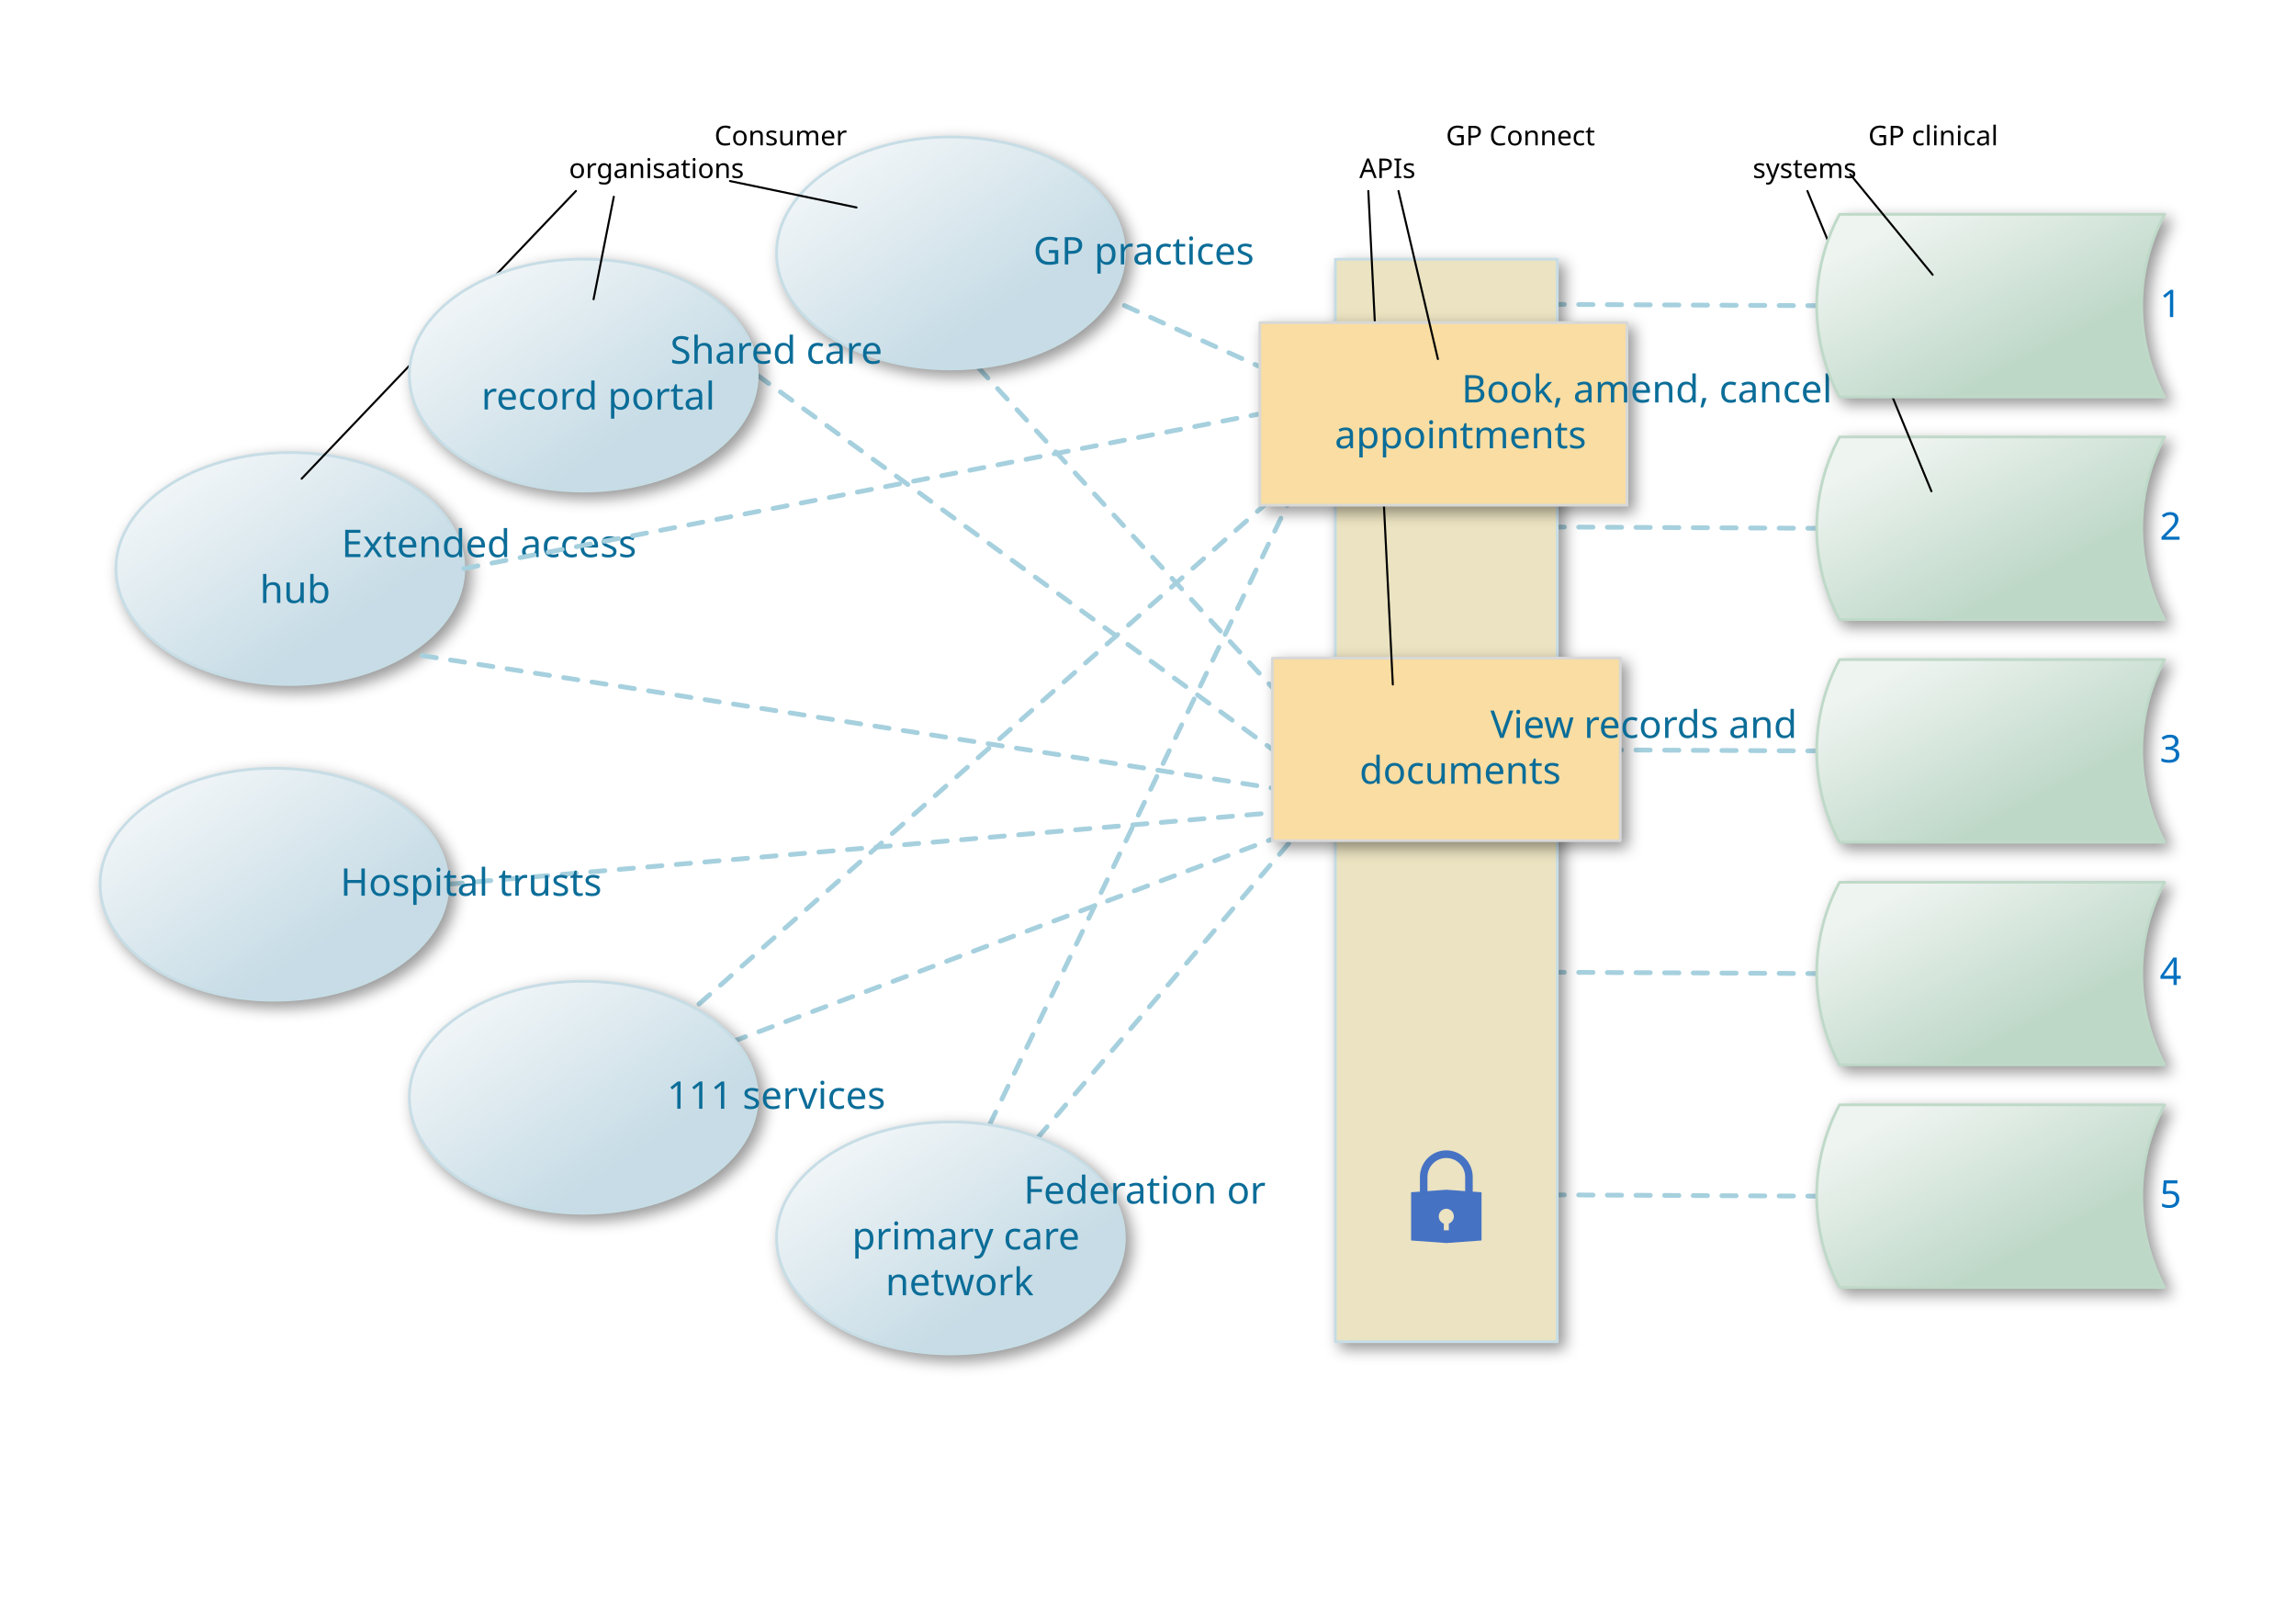
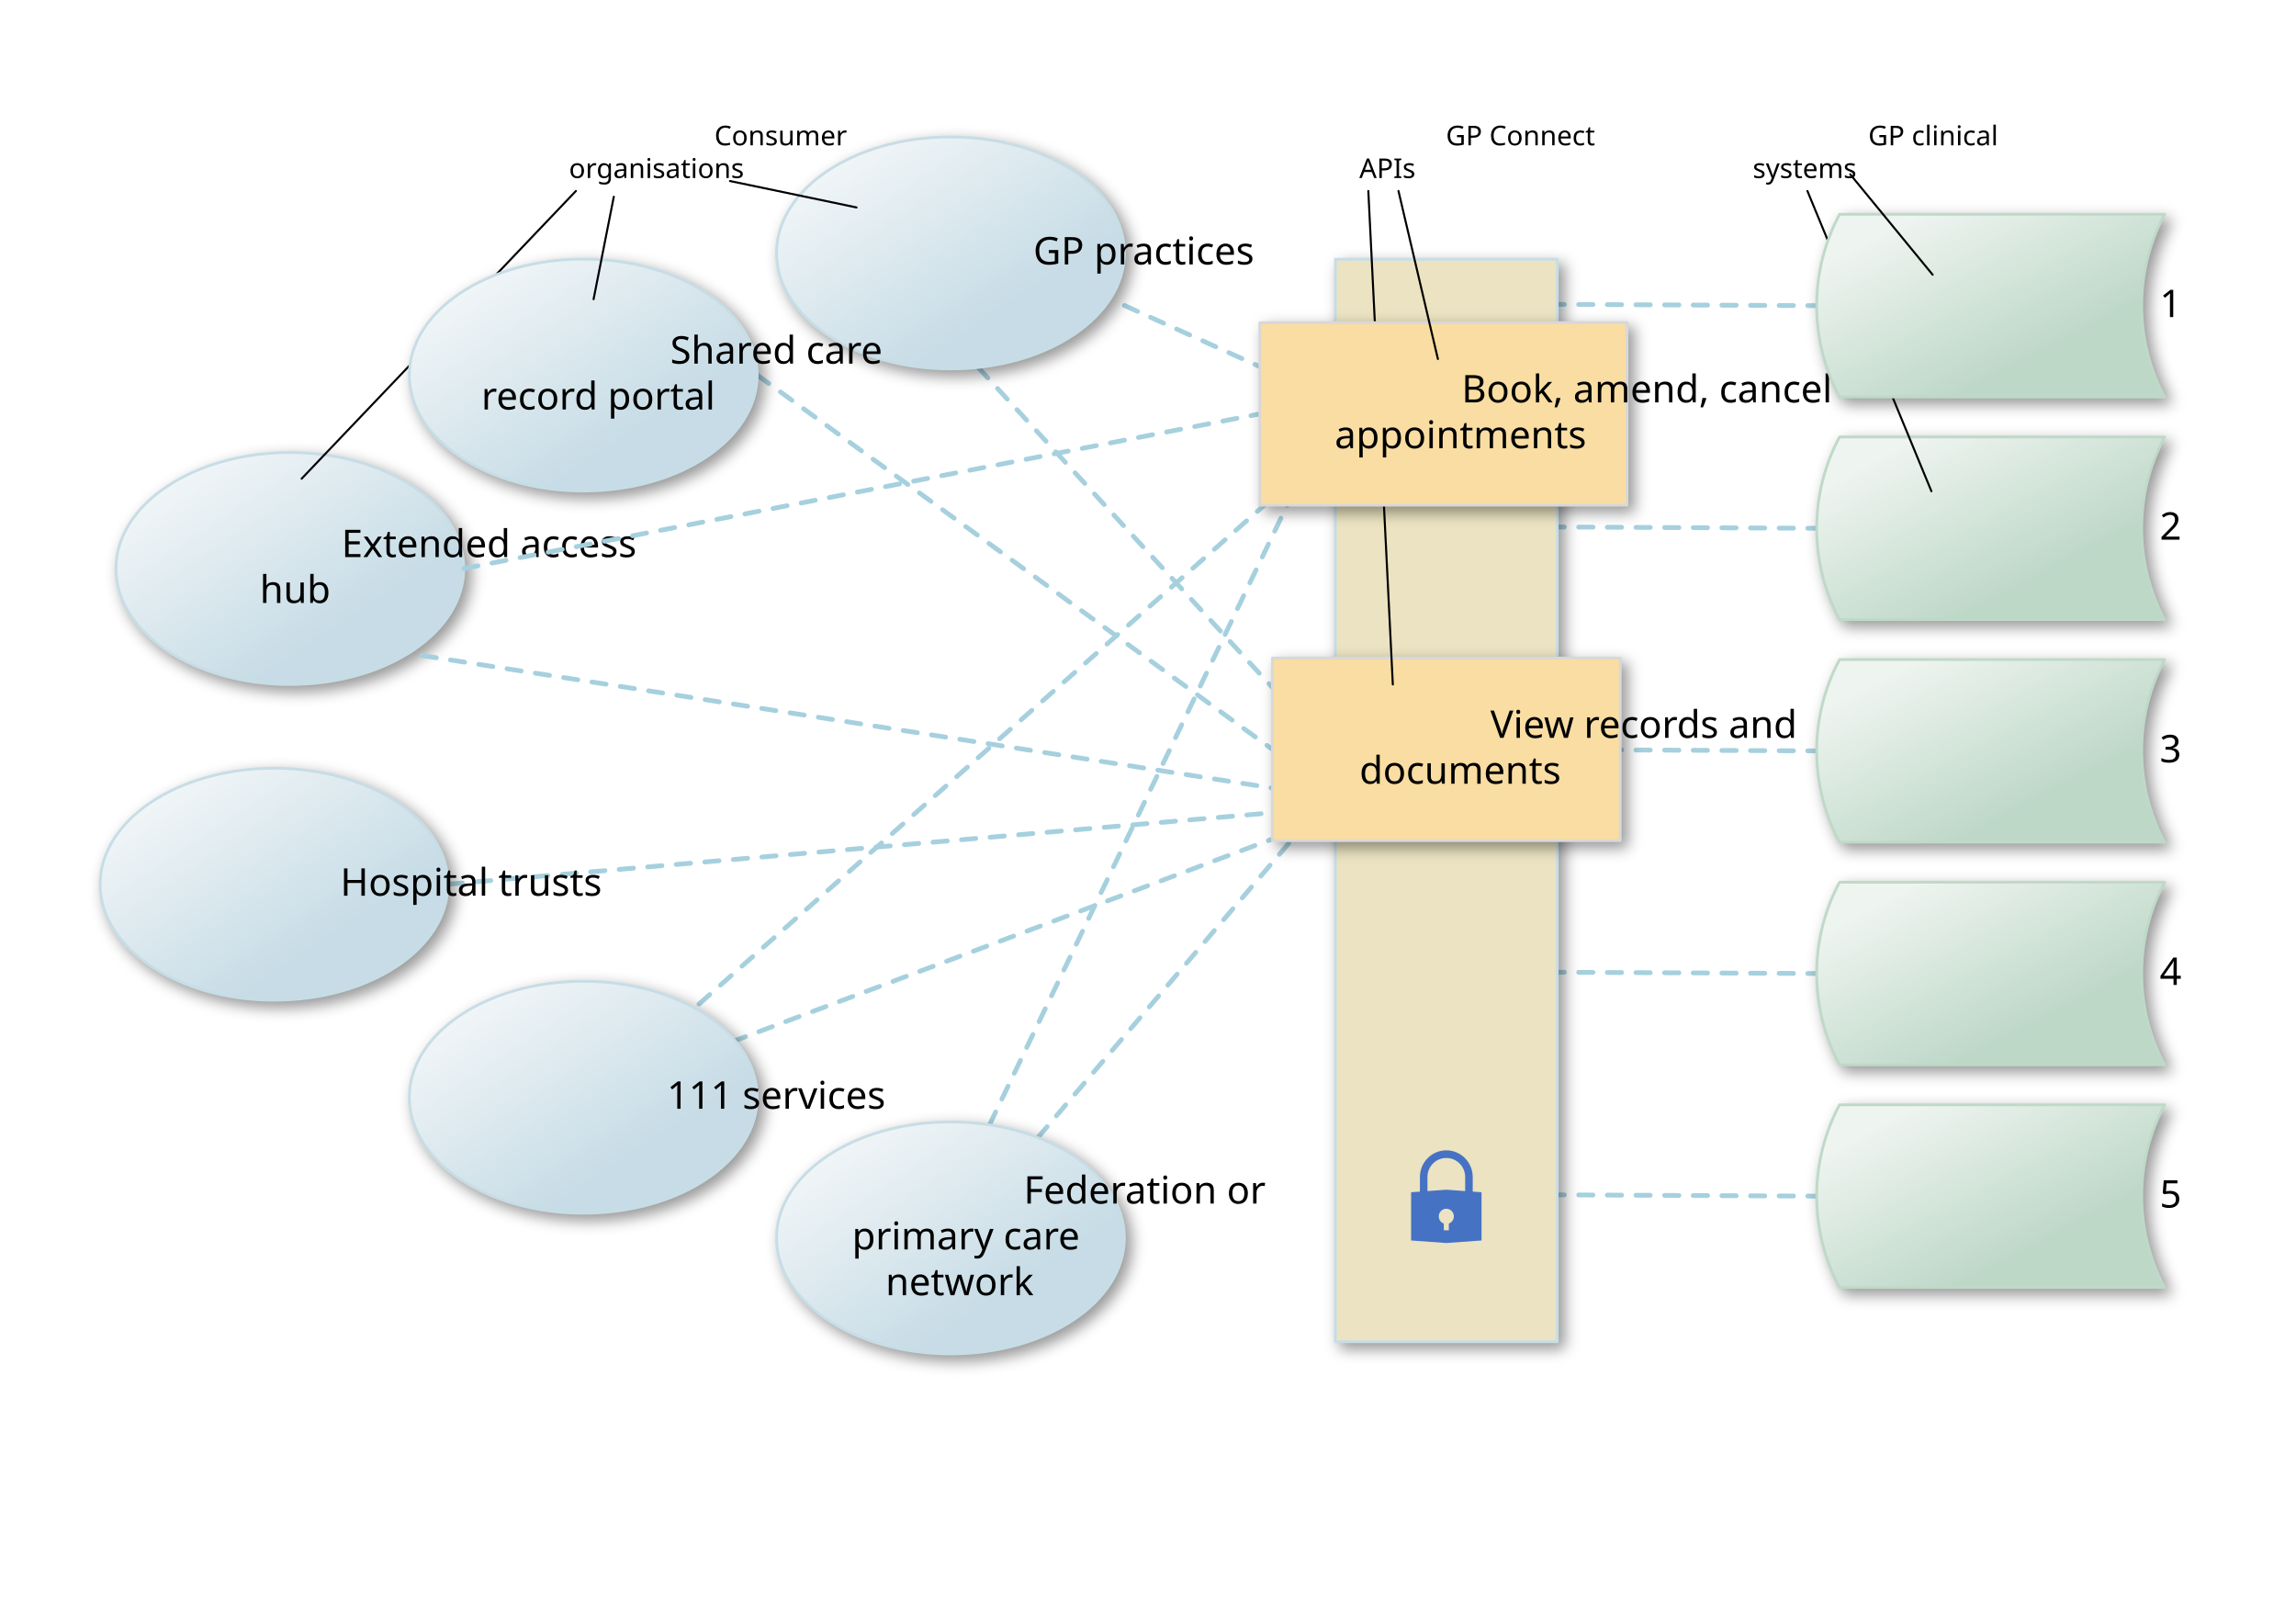
- <svg xmlns="http://www.w3.org/2000/svg" xmlns:ns1="http://schemas.microsoft.com/visio/2003/SVGExtensions/" width="11.693in" height="8.268in" viewBox="0 0 841.89 595.276" xml:space="preserve" color-interpolation-filters="sRGB" class="st17">
+ <svg xmlns="http://www.w3.org/2000/svg" xmlns:ns1="http://schemas.microsoft.com/visio/2003/SVGExtensions/" viewBox="0 0 841.89 595.276" xml:space="preserve" color-interpolation-filters="sRGB" class="st16">
  <ns1:documentProperties ns1:langID="1033" ns1:metric="true" ns1:viewMarkup="false">
    <ns1:userDefs>
      <ns1:ud ns1:nameU="msvNoAutoConnect" ns1:val="VT0(0):26" />
    </ns1:userDefs>
  </ns1:documentProperties>
  <style type="text/css">
	
		.st1 {visibility:visible}
		.st2 {fill:#000000;fill-opacity:0.4;filter:url(#filter_2.6666667461395);stroke:#000000;stroke-linecap:round;stroke-linejoin:round;stroke-opacity:0.4}
		.st3 {fill:url(#grad0-7);stroke:#c7dde6;stroke-linecap:round;stroke-linejoin:round;stroke-width:1}
- 		.st4 {fill:#0b6d98;font-family:Calibri;font-size:1.167em}
+ 		.st4 {fill:#000000;font-family:Calibri;font-size:1.167em}
		.st5 {font-size:1em}
		.st6 {stroke:#a6d0de;stroke-dasharray:5.25,5.25;stroke-linecap:round;stroke-linejoin:round;stroke-width:1.75}
		.st7 {fill:url(#grad0-19);stroke:#bfd9c8;stroke-linecap:round;stroke-linejoin:round;stroke-width:1}
- 		.st8 {fill:#0070c0;font-family:Calibri;font-size:1.167em}
- 		.st9 {fill:#ebe3c1;stroke:#c7dde6;stroke-linecap:round;stroke-linejoin:round;stroke-width:1}
- 		.st10 {fill:#0b6d98;font-family:Calibri;font-size:2em}
- 		.st11 {stroke:none;stroke-linecap:round;stroke-linejoin:round;stroke-width:0.807}
- 		.st12 {stroke:#000000;stroke-linecap:round;stroke-linejoin:round;stroke-width:0.75}
- 		.st13 {fill:#f9dda2;stroke:#d8d8d8;stroke-linecap:round;stroke-linejoin:round;stroke-width:1}
- 		.st14 {fill:#4672c4;stroke:none;stroke-linecap:butt;stroke-width:6.375}
- 		.st15 {fill:none;stroke:none;stroke-linecap:round;stroke-linejoin:round;stroke-width:0.75}
- 		.st16 {fill:#000000;font-family:Calibri;font-size:0.833em}
- 		.st17 {fill:none;fill-rule:evenodd;font-size:12px;overflow:visible;stroke-linecap:square;stroke-miterlimit:3}
+ 		.st8 {fill:#ebe3c1;stroke:#c7dde6;stroke-linecap:round;stroke-linejoin:round;stroke-width:1}
+ 		.st9 {fill:#000000;font-family:Calibri;font-size:2em}
+ 		.st10 {stroke:none;stroke-linecap:round;stroke-linejoin:round;stroke-width:0.807}
+ 		.st11 {stroke:#000000;stroke-linecap:round;stroke-linejoin:round;stroke-width:0.75}
+ 		.st12 {fill:#f9dda2;stroke:#d8d8d8;stroke-linecap:round;stroke-linejoin:round;stroke-width:1}
+ 		.st13 {fill:#4672c4;stroke:none;stroke-linecap:butt;stroke-width:6.375}
+ 		.st14 {fill:none;stroke:none;stroke-linecap:round;stroke-linejoin:round;stroke-width:0.75}
+ 		.st15 {fill:#000000;font-family:Calibri;font-size:0.833em}
+ 		.st16 {fill:none;fill-rule:evenodd;font-size:12px;overflow:visible;stroke-linecap:square;stroke-miterlimit:3}
	
	</style>
  <defs id="Patterns_And_Gradients">
    <linearGradient id="grad0-7" x1="0" y1="0" x2="1" y2="0" gradientTransform="rotate(45 0.5 0.5)">
      <stop offset="0" stop-color="#f0f5f7" stop-opacity="1" />
      <stop offset="0.78" stop-color="#c7dce6" stop-opacity="1" />
      <stop offset="0.86" stop-color="#c7dce6" stop-opacity="1" />
    </linearGradient>
    <linearGradient id="grad0-19" x1="0" y1="0" x2="1" y2="0" gradientTransform="rotate(45 0.5 0.5)">
      <stop offset="0" stop-color="#eef4f0" stop-opacity="1" />
      <stop offset="0.78" stop-color="#bed8c8" stop-opacity="1" />
      <stop offset="0.86" stop-color="#bed8c8" stop-opacity="1" />
    </linearGradient>
  </defs>
  <defs id="Filters">
    <filter id="filter_2.6666667461395">
      <feGaussianBlur stdDeviation="2.667" />
    </filter>
  </defs>
  <g ns1:mID="0" ns1:index="1" ns1:groupContext="foregroundPage">
    <ns1:userDefs>
      <ns1:ud ns1:nameU="msvThemeOrder" ns1:val="VT0(0):26" />
    </ns1:userDefs>
    <ns1:pageProperties ns1:drawingScale="0.0393701" ns1:pageScale="0.0393701" ns1:drawingUnits="24" ns1:shadowOffsetX="8.50394" ns1:shadowOffsetY="-8.50394" />
    <ns1:layer ns1:name="Flowchart" ns1:index="0" />
    <ns1:layer ns1:name="Azure" ns1:index="1" />
    <ns1:layer ns1:name="Future" ns1:index="2" ns1:visibility="hidden" ns1:print="false" />
    <ns1:layer ns1:name="symbols" ns1:index="3" />
    <ns1:layer ns1:name="Connector" ns1:index="4" />
    <ns1:layer ns1:name="Callout" ns1:index="5" />
    <ns1:layer ns1:name="Container" ns1:index="6" />
    <g id="shape1055-1" ns1:mID="1055" ns1:groupContext="shape" transform="translate(42.5197,-344.325)">
      <ns1:userDefs>
        <ns1:ud ns1:nameU="visVersion" ns1:val="VT0(15):26" />
      </ns1:userDefs>
      <ns1:textBlock ns1:margins="rect(2,2,2,2)" ns1:tabSpace="42.5197" />
      <ns1:textRect cx="63.779" cy="552.756" width="111.62" height="74.409" />
      <g id="shadow1055-2" ns1:groupContext="shadow" ns1:shadowOffsetX="2.12132" ns1:shadowOffsetY="-2.12132" ns1:shadowType="1" transform="matrix(1,0,0,1,2.12132,2.12132)" class="st1">
        <path d="M0 552.76 A63.779 42.52 0 0 1 127.56 552.76 A63.779 42.52 0 1 1 0 552.76 Z" class="st2" />
      </g>
      <path d="M0 552.76 A63.779 42.52 0 0 1 127.56 552.76 A63.779 42.52 0 1 1 0 552.76 Z" class="st3" />
      <text x="17.17" y="548.56" class="st4" ns1:langID="1033">
        <ns1:paragraph ns1:horizAlign="1" />
        <ns1:tabList />Extended access <tspan x="52.75" dy="1.2em" class="st5">hub</tspan>
      </text>
    </g>
    <g id="shape1252-10" ns1:mID="1252" ns1:groupContext="shape" transform="translate(571.314,-157.233) rotate(0.283756)">
      <path d="M0 595.28 L97.78 595.28" class="st6" />
    </g>
    <g id="shape1253-13" ns1:mID="1253" ns1:groupContext="shape" ns1:layerMember="0" transform="translate(666.142,-123.283)">
      <ns1:custProps>
        <ns1:cp ns1:nameU="Cost" ns1:lbl="Cost" ns1:prompt="" ns1:type="7" ns1:format="@" ns1:sortKey="" ns1:invis="false" ns1:ask="false" ns1:langID="1033" ns1:cal="0" />
        <ns1:cp ns1:nameU="ProcessNumber" ns1:lbl="Process Number" ns1:prompt="" ns1:type="2" ns1:format="" ns1:sortKey="" ns1:invis="false" ns1:ask="false" ns1:langID="1033" ns1:cal="0" />
        <ns1:cp ns1:nameU="Owner" ns1:lbl="Owner" ns1:prompt="" ns1:type="0" ns1:format="" ns1:sortKey="" ns1:invis="false" ns1:ask="false" ns1:langID="1033" ns1:cal="0" />
        <ns1:cp ns1:nameU="Function" ns1:lbl="Function" ns1:prompt="" ns1:type="0" ns1:format="" ns1:sortKey="" ns1:invis="false" ns1:ask="false" ns1:langID="1033" ns1:cal="0" ns1:val="VT4()" />
        <ns1:cp ns1:nameU="StartDate" ns1:lbl="Start Date" ns1:prompt="" ns1:type="5" ns1:format="" ns1:sortKey="" ns1:invis="false" ns1:ask="false" ns1:langID="1033" ns1:cal="0" />
        <ns1:cp ns1:nameU="EndDate" ns1:lbl="End Date" ns1:prompt="" ns1:type="5" ns1:format="" ns1:sortKey="" ns1:invis="false" ns1:ask="false" ns1:langID="1033" ns1:cal="0" />
        <ns1:cp ns1:nameU="Status" ns1:lbl="Status" ns1:prompt="" ns1:type="4" ns1:format=";Not Started;In Progress;Completed;Deferred;Waiting on Input" ns1:sortKey="" ns1:invis="false" ns1:ask="false" ns1:langID="1033" ns1:cal="0" ns1:val="VT4()" />
      </ns1:custProps>
      <ns1:userDefs>
        <ns1:ud ns1:nameU="visVersion" ns1:prompt="" ns1:val="VT0(15):26" />
        <ns1:ud ns1:nameU="DefaultWidth" ns1:prompt="" ns1:val="VT0(0.98425196850394):24" />
        <ns1:ud ns1:nameU="DefaultHeight" ns1:prompt="" ns1:val="VT0(0.59055118110236):24" />
        <ns1:ud ns1:nameU="ResizeTxtHeight" ns1:prompt="" ns1:val="VT0(0.59055118110236):24" />
      </ns1:userDefs>
      <ns1:textBlock ns1:margins="rect(2,2,2,2)" ns1:tabSpace="42.5197" />
      <ns1:textRect cx="63.779" cy="561.803" width="110.83" height="66.945" />
      <g id="shadow1253-14" ns1:groupContext="shadow" ns1:shadowOffsetX="2.12132" ns1:shadowOffsetY="-2.12132" ns1:shadowType="1" transform="matrix(1,0,0,1,2.12132,2.12132)" class="st1">
        <path d="M8.37 528.33 L127.56 528.33 A71.129 71.129 -180 0 0 127.56 595.28 L8.37 595.28 A71.129 71.129 0 0 1         8.37 528.33 Z" class="st2" />
      </g>
      <path d="M8.37 528.33 L127.56 528.33 A71.129 71.129 -180 0 0 127.56 595.28 L8.37 595.28 A71.129 71.129 0 0 1 8.37        528.33 Z" class="st7" />
-       <text x="60.23" y="566" class="st8" ns1:langID="2057">
+       <text x="60.23" y="566" class="st4" ns1:langID="2057">
        <ns1:paragraph ns1:horizAlign="1" />
        <ns1:tabList />5</text>
    </g>
    <g id="shape1249-21" ns1:mID="1249" ns1:groupContext="shape" transform="translate(571.314,-238.849) rotate(0.283756)">
      <path d="M0 595.28 L97.78 595.28" class="st6" />
    </g>
    <g id="shape1250-24" ns1:mID="1250" ns1:groupContext="shape" ns1:layerMember="0" transform="translate(666.142,-204.9)">
      <ns1:custProps>
        <ns1:cp ns1:nameU="Cost" ns1:lbl="Cost" ns1:prompt="" ns1:type="7" ns1:format="@" ns1:sortKey="" ns1:invis="false" ns1:ask="false" ns1:langID="1033" ns1:cal="0" />
        <ns1:cp ns1:nameU="ProcessNumber" ns1:lbl="Process Number" ns1:prompt="" ns1:type="2" ns1:format="" ns1:sortKey="" ns1:invis="false" ns1:ask="false" ns1:langID="1033" ns1:cal="0" />
        <ns1:cp ns1:nameU="Owner" ns1:lbl="Owner" ns1:prompt="" ns1:type="0" ns1:format="" ns1:sortKey="" ns1:invis="false" ns1:ask="false" ns1:langID="1033" ns1:cal="0" />
        <ns1:cp ns1:nameU="Function" ns1:lbl="Function" ns1:prompt="" ns1:type="0" ns1:format="" ns1:sortKey="" ns1:invis="false" ns1:ask="false" ns1:langID="1033" ns1:cal="0" ns1:val="VT4()" />
        <ns1:cp ns1:nameU="StartDate" ns1:lbl="Start Date" ns1:prompt="" ns1:type="5" ns1:format="" ns1:sortKey="" ns1:invis="false" ns1:ask="false" ns1:langID="1033" ns1:cal="0" />
        <ns1:cp ns1:nameU="EndDate" ns1:lbl="End Date" ns1:prompt="" ns1:type="5" ns1:format="" ns1:sortKey="" ns1:invis="false" ns1:ask="false" ns1:langID="1033" ns1:cal="0" />
        <ns1:cp ns1:nameU="Status" ns1:lbl="Status" ns1:prompt="" ns1:type="4" ns1:format=";Not Started;In Progress;Completed;Deferred;Waiting on Input" ns1:sortKey="" ns1:invis="false" ns1:ask="false" ns1:langID="1033" ns1:cal="0" ns1:val="VT4()" />
      </ns1:custProps>
      <ns1:userDefs>
        <ns1:ud ns1:nameU="visVersion" ns1:prompt="" ns1:val="VT0(15):26" />
        <ns1:ud ns1:nameU="DefaultWidth" ns1:prompt="" ns1:val="VT0(0.98425196850394):24" />
        <ns1:ud ns1:nameU="DefaultHeight" ns1:prompt="" ns1:val="VT0(0.59055118110236):24" />
        <ns1:ud ns1:nameU="ResizeTxtHeight" ns1:prompt="" ns1:val="VT0(0.59055118110236):24" />
      </ns1:userDefs>
      <ns1:textBlock ns1:margins="rect(2,2,2,2)" ns1:tabSpace="42.5197" />
      <ns1:textRect cx="63.779" cy="561.803" width="110.83" height="66.945" />
      <g id="shadow1250-25" ns1:groupContext="shadow" ns1:shadowOffsetX="2.12132" ns1:shadowOffsetY="-2.12132" ns1:shadowType="1" transform="matrix(1,0,0,1,2.12132,2.12132)" class="st1">
        <path d="M8.37 528.33 L127.56 528.33 A71.129 71.129 -180 0 0 127.56 595.28 L8.37 595.28 A71.129 71.129 0 0 1         8.37 528.33 Z" class="st2" />
      </g>
      <path d="M8.37 528.33 L127.56 528.33 A71.129 71.129 -180 0 0 127.56 595.28 L8.37 595.28 A71.129 71.129 0 0 1 8.37        528.33 Z" class="st7" />
-       <text x="60.23" y="566" class="st8" ns1:langID="2057">
+       <text x="60.23" y="566" class="st4" ns1:langID="2057">
        <ns1:paragraph ns1:horizAlign="1" />
        <ns1:tabList />4</text>
    </g>
    <g id="shape1246-31" ns1:mID="1246" ns1:groupContext="shape" transform="translate(571.314,-320.466) rotate(0.283756)">
      <path d="M0 595.28 L97.78 595.28" class="st6" />
    </g>
    <g id="shape1247-34" ns1:mID="1247" ns1:groupContext="shape" ns1:layerMember="0" transform="translate(666.142,-286.516)">
      <ns1:custProps>
        <ns1:cp ns1:nameU="Cost" ns1:lbl="Cost" ns1:prompt="" ns1:type="7" ns1:format="@" ns1:sortKey="" ns1:invis="false" ns1:ask="false" ns1:langID="1033" ns1:cal="0" />
        <ns1:cp ns1:nameU="ProcessNumber" ns1:lbl="Process Number" ns1:prompt="" ns1:type="2" ns1:format="" ns1:sortKey="" ns1:invis="false" ns1:ask="false" ns1:langID="1033" ns1:cal="0" />
        <ns1:cp ns1:nameU="Owner" ns1:lbl="Owner" ns1:prompt="" ns1:type="0" ns1:format="" ns1:sortKey="" ns1:invis="false" ns1:ask="false" ns1:langID="1033" ns1:cal="0" />
        <ns1:cp ns1:nameU="Function" ns1:lbl="Function" ns1:prompt="" ns1:type="0" ns1:format="" ns1:sortKey="" ns1:invis="false" ns1:ask="false" ns1:langID="1033" ns1:cal="0" ns1:val="VT4()" />
        <ns1:cp ns1:nameU="StartDate" ns1:lbl="Start Date" ns1:prompt="" ns1:type="5" ns1:format="" ns1:sortKey="" ns1:invis="false" ns1:ask="false" ns1:langID="1033" ns1:cal="0" />
        <ns1:cp ns1:nameU="EndDate" ns1:lbl="End Date" ns1:prompt="" ns1:type="5" ns1:format="" ns1:sortKey="" ns1:invis="false" ns1:ask="false" ns1:langID="1033" ns1:cal="0" />
        <ns1:cp ns1:nameU="Status" ns1:lbl="Status" ns1:prompt="" ns1:type="4" ns1:format=";Not Started;In Progress;Completed;Deferred;Waiting on Input" ns1:sortKey="" ns1:invis="false" ns1:ask="false" ns1:langID="1033" ns1:cal="0" ns1:val="VT4()" />
      </ns1:custProps>
      <ns1:userDefs>
        <ns1:ud ns1:nameU="visVersion" ns1:prompt="" ns1:val="VT0(15):26" />
        <ns1:ud ns1:nameU="DefaultWidth" ns1:prompt="" ns1:val="VT0(0.98425196850394):24" />
        <ns1:ud ns1:nameU="DefaultHeight" ns1:prompt="" ns1:val="VT0(0.59055118110236):24" />
        <ns1:ud ns1:nameU="ResizeTxtHeight" ns1:prompt="" ns1:val="VT0(0.59055118110236):24" />
      </ns1:userDefs>
      <ns1:textBlock ns1:margins="rect(2,2,2,2)" ns1:tabSpace="42.5197" />
      <ns1:textRect cx="63.779" cy="561.803" width="110.83" height="66.945" />
      <g id="shadow1247-35" ns1:groupContext="shadow" ns1:shadowOffsetX="2.12132" ns1:shadowOffsetY="-2.12132" ns1:shadowType="1" transform="matrix(1,0,0,1,2.12132,2.12132)" class="st1">
        <path d="M8.37 528.33 L127.56 528.33 A71.129 71.129 -180 0 0 127.56 595.28 L8.37 595.28 A71.129 71.129 0 0 1         8.37 528.33 Z" class="st2" />
      </g>
      <path d="M8.37 528.33 L127.56 528.33 A71.129 71.129 -180 0 0 127.56 595.28 L8.37 595.28 A71.129 71.129 0 0 1 8.37        528.33 Z" class="st7" />
-       <text x="60.23" y="566" class="st8" ns1:langID="2057">
+       <text x="60.23" y="566" class="st4" ns1:langID="2057">
        <ns1:paragraph ns1:horizAlign="1" />
        <ns1:tabList />3</text>
    </g>
    <g id="shape1243-41" ns1:mID="1243" ns1:groupContext="shape" transform="translate(571.314,-402.083) rotate(0.283756)">
      <path d="M0 595.28 L97.78 595.28" class="st6" />
    </g>
    <g id="shape1244-44" ns1:mID="1244" ns1:groupContext="shape" ns1:layerMember="0" transform="translate(666.142,-368.133)">
      <ns1:custProps>
        <ns1:cp ns1:nameU="Cost" ns1:lbl="Cost" ns1:prompt="" ns1:type="7" ns1:format="@" ns1:sortKey="" ns1:invis="false" ns1:ask="false" ns1:langID="1033" ns1:cal="0" />
        <ns1:cp ns1:nameU="ProcessNumber" ns1:lbl="Process Number" ns1:prompt="" ns1:type="2" ns1:format="" ns1:sortKey="" ns1:invis="false" ns1:ask="false" ns1:langID="1033" ns1:cal="0" />
        <ns1:cp ns1:nameU="Owner" ns1:lbl="Owner" ns1:prompt="" ns1:type="0" ns1:format="" ns1:sortKey="" ns1:invis="false" ns1:ask="false" ns1:langID="1033" ns1:cal="0" />
        <ns1:cp ns1:nameU="Function" ns1:lbl="Function" ns1:prompt="" ns1:type="0" ns1:format="" ns1:sortKey="" ns1:invis="false" ns1:ask="false" ns1:langID="1033" ns1:cal="0" ns1:val="VT4()" />
        <ns1:cp ns1:nameU="StartDate" ns1:lbl="Start Date" ns1:prompt="" ns1:type="5" ns1:format="" ns1:sortKey="" ns1:invis="false" ns1:ask="false" ns1:langID="1033" ns1:cal="0" />
        <ns1:cp ns1:nameU="EndDate" ns1:lbl="End Date" ns1:prompt="" ns1:type="5" ns1:format="" ns1:sortKey="" ns1:invis="false" ns1:ask="false" ns1:langID="1033" ns1:cal="0" />
        <ns1:cp ns1:nameU="Status" ns1:lbl="Status" ns1:prompt="" ns1:type="4" ns1:format=";Not Started;In Progress;Completed;Deferred;Waiting on Input" ns1:sortKey="" ns1:invis="false" ns1:ask="false" ns1:langID="1033" ns1:cal="0" ns1:val="VT4()" />
      </ns1:custProps>
      <ns1:userDefs>
        <ns1:ud ns1:nameU="visVersion" ns1:prompt="" ns1:val="VT0(15):26" />
        <ns1:ud ns1:nameU="DefaultWidth" ns1:prompt="" ns1:val="VT0(0.98425196850394):24" />
        <ns1:ud ns1:nameU="DefaultHeight" ns1:prompt="" ns1:val="VT0(0.59055118110236):24" />
        <ns1:ud ns1:nameU="ResizeTxtHeight" ns1:prompt="" ns1:val="VT0(0.59055118110236):24" />
      </ns1:userDefs>
      <ns1:textBlock ns1:margins="rect(2,2,2,2)" ns1:tabSpace="42.5197" />
      <ns1:textRect cx="63.779" cy="561.803" width="110.83" height="66.945" />
      <g id="shadow1244-45" ns1:groupContext="shadow" ns1:shadowOffsetX="2.12132" ns1:shadowOffsetY="-2.12132" ns1:shadowType="1" transform="matrix(1,0,0,1,2.12132,2.12132)" class="st1">
        <path d="M8.37 528.33 L127.56 528.33 A71.129 71.129 -180 0 0 127.56 595.28 L8.37 595.28 A71.129 71.129 0 0 1         8.37 528.33 Z" class="st2" />
      </g>
      <path d="M8.37 528.33 L127.56 528.33 A71.129 71.129 -180 0 0 127.56 595.28 L8.37 595.28 A71.129 71.129 0 0 1 8.37        528.33 Z" class="st7" />
-       <text x="60.23" y="566" class="st8" ns1:langID="2057">
+       <text x="60.23" y="566" class="st4" ns1:langID="2057">
        <ns1:paragraph ns1:horizAlign="1" />
        <ns1:tabList />2</text>
    </g>
    <g id="shape1240-51" ns1:mID="1240" ns1:groupContext="shape" transform="translate(571.314,-483.7) rotate(0.283755)">
      <path d="M0 595.28 L97.78 595.28" class="st6" />
    </g>
    <g id="shape1228-54" ns1:mID="1228" ns1:groupContext="shape" transform="translate(489.657,-103.38)">
      <ns1:userDefs>
        <ns1:ud ns1:nameU="visVersion" ns1:val="VT0(15):26" />
      </ns1:userDefs>
      <ns1:textBlock ns1:margins="rect(2,2,2,2)" ns1:tabSpace="42.5197" />
      <ns1:textRect cx="40.675" cy="396.85" width="81.36" height="396.85" />
      <g id="shadow1228-55" ns1:groupContext="shadow" ns1:shadowOffsetX="2.12132" ns1:shadowOffsetY="-2.12132" ns1:shadowType="1" transform="matrix(1,0,0,1,2.12132,2.12132)" class="st1">
        <rect x="0" y="198.425" width="81.351" height="396.85" class="st2" />
      </g>
-       <rect x="0" y="198.425" width="81.351" height="396.85" class="st9" />
-       <text x="13.83" y="504.85" class="st10" ns1:langID="2057">
+       <rect x="0" y="198.425" width="81.351" height="396.85" class="st8" />
+       <text x="13.83" y="504.85" class="st9" ns1:langID="2057">
        <ns1:paragraph ns1:horizAlign="1" />
        <ns1:tabList />
        <ns1:newlineChar />
        <ns1:newlineChar />
        <ns1:newlineChar />
        <ns1:newlineChar />
        <ns1:newlineChar />
        <ns1:newlineChar />
        <ns1:newlineChar />Spine</text>
    </g>
    <g id="shape1031-60" ns1:mID="1031" ns1:groupContext="shape" transform="translate(215.311,-440.53)">
-       <path d="M0 560.59 C-0 541.45 23.05 525.91 51.45 525.91 C79.87 525.91 102.9 541.45 102.9 560.59 C102.9 579.75 79.87 595.28        51.45 595.28 C23.05 595.28 -0 579.75 0 560.59" class="st11" />
+       <path d="M0 560.59 C-0 541.45 23.05 525.91 51.45 525.91 C79.87 525.91 102.9 541.45 102.9 560.59 C102.9 579.75 79.87 595.28        51.45 595.28 C23.05 595.28 -0 579.75 0 560.59" class="st10" />
    </g>
    <g id="shape1034-64" ns1:mID="1034" ns1:groupContext="shape" transform="translate(335.721,-126.774)">
-       <path d="M0 561.8 C0 543.32 22.8 528.33 50.91 528.33 C79.04 528.33 101.82 543.32 101.82 561.8 C101.82 580.3 79.04 595.28        50.91 595.28 C22.8 595.28 0 580.3 0 561.8" class="st11" />
+       <path d="M0 561.8 C0 543.32 22.8 528.33 50.91 528.33 C79.04 528.33 101.82 543.32 101.82 561.8 C101.82 580.3 79.04 595.28        50.91 595.28 C22.8 595.28 0 580.3 0 561.8" class="st10" />
    </g>
    <g id="shape1035-68" ns1:mID="1035" ns1:groupContext="shape" transform="translate(19.4758,-10.253)">
-       <path d="M0 560.73 C-0 541.66 23.05 526.18 51.45 526.18 C79.87 526.18 102.9 541.66 102.9 560.73 C102.9 579.82 79.87 595.28        51.45 595.28 C23.05 595.28 -0 579.82 0 560.73" class="st11" />
+       <path d="M0 560.73 C-0 541.66 23.05 526.18 51.45 526.18 C79.87 526.18 102.9 541.66 102.9 560.73 C102.9 579.82 79.87 595.28        51.45 595.28 C23.05 595.28 -0 579.82 0 560.73" class="st10" />
    </g>
    <g id="shape1040-72" ns1:mID="1040" ns1:groupContext="shape" transform="translate(627.511,-344.112) rotate(35.9945)">
      <path d="M0 595.28 L233.46 595.28" class="st6" />
    </g>
    <g id="shape1041-75" ns1:mID="1041" ns1:groupContext="shape" transform="translate(246.434,-347.856) rotate(8.85482)">
      <path d="M0 595.28 L315.51 595.28" class="st6" />
    </g>
    <g id="shape1042-78" ns1:mID="1042" ns1:groupContext="shape" transform="translate(657.374,-430.5) rotate(24.3107)">
      <path d="M0 595.28 L59.52 595.28" class="st6" />
    </g>
    <g id="shape1043-81" ns1:mID="1043" ns1:groupContext="shape" transform="translate(796.902,-268.175) rotate(47.4055)">
      <path d="M0 595.28 L159.38 595.28" class="st6" />
    </g>
    <g id="shape1044-84" ns1:mID="1044" ns1:groupContext="shape" transform="translate(56.5707,-375.923) rotate(-10.9926)">
      <path d="M0 595.28 L297.32 595.28" class="st6" />
    </g>
    <g id="shape1045-87" ns1:mID="1045" ns1:groupContext="shape" transform="translate(112.851,-268.876) rotate(-4.95593)">
      <path d="M0 595.28 L303.41 595.28" class="st6" />
    </g>
    <g id="shape1046-90" ns1:mID="1046" ns1:groupContext="shape" transform="translate(-173.747,154.615) rotate(-64.3382)">
      <path d="M0 595.28 L252.05 595.28" class="st6" />
    </g>
    <g id="shape1047-93" ns1:mID="1047" ns1:groupContext="shape" transform="translate(-72.3931,30.7857) rotate(-49.5407)">
      <path d="M0 595.28 L143.09 595.28" class="st6" />
    </g>
    <g id="shape1051-96" ns1:mID="1051" ns1:groupContext="shape" transform="translate(-161.146,-57.4444) rotate(-41.4214)">
      <path d="M0 595.28 L311.88 595.28" class="st6" />
    </g>
    <g id="shape1052-99" ns1:mID="1052" ns1:groupContext="shape" transform="translate(39.7158,-168.07) rotate(-20.5608)">
      <path d="M0 595.28 L232.59 595.28" class="st6" />
    </g>
    <g id="shape1053-102" ns1:mID="1053" ns1:groupContext="shape" transform="translate(284.749,-460.022)">
      <ns1:userDefs>
        <ns1:ud ns1:nameU="visVersion" ns1:val="VT0(15):26" />
      </ns1:userDefs>
      <ns1:textBlock ns1:margins="rect(2,2,2,2)" ns1:tabSpace="42.5197" />
      <ns1:textRect cx="63.779" cy="552.756" width="111.62" height="74.409" />
      <g id="shadow1053-103" ns1:groupContext="shadow" ns1:shadowOffsetX="2.12132" ns1:shadowOffsetY="-2.12132" ns1:shadowType="1" transform="matrix(1,0,0,1,2.12132,2.12132)" class="st1">
        <path d="M0 552.76 A63.779 42.52 0 0 1 127.56 552.76 A63.779 42.52 0 1 1 0 552.76 Z" class="st2" />
      </g>
      <path d="M0 552.76 A63.779 42.52 0 0 1 127.56 552.76 A63.779 42.52 0 1 1 0 552.76 Z" class="st3" />
      <text x="28.6" y="556.96" class="st4" ns1:langID="1033">
        <ns1:paragraph ns1:horizAlign="1" />
        <ns1:tabList />GP practices</text>
    </g>
    <g id="shape1268-109" ns1:mID="1268" ns1:groupContext="shape" transform="translate(641.999,480.806) rotate(133.637)">
-       <path d="M0 595.28 L145.74 595.28" class="st12" />
+       <path d="M0 595.28 L145.74 595.28" class="st11" />
    </g>
    <g id="shape1054-112" ns1:mID="1054" ns1:groupContext="shape" transform="translate(150.104,-415.247)">
      <ns1:userDefs>
        <ns1:ud ns1:nameU="visVersion" ns1:val="VT0(15):26" />
      </ns1:userDefs>
      <ns1:textBlock ns1:margins="rect(2,2,2,2)" ns1:tabSpace="42.5197" />
      <ns1:textRect cx="63.779" cy="552.756" width="111.62" height="74.409" />
      <g id="shadow1054-113" ns1:groupContext="shadow" ns1:shadowOffsetX="2.12132" ns1:shadowOffsetY="-2.12132" ns1:shadowType="1" transform="matrix(1,0,0,1,2.12132,2.12132)" class="st1">
        <path d="M0 552.76 A63.779 42.52 0 0 1 127.56 552.76 A63.779 42.52 0 1 1 0 552.76 Z" class="st2" />
      </g>
      <path d="M0 552.76 A63.779 42.52 0 0 1 127.56 552.76 A63.779 42.52 0 1 1 0 552.76 Z" class="st3" />
      <text x="30.11" y="548.56" class="st4" ns1:langID="1033">
        <ns1:paragraph ns1:horizAlign="1" />
        <ns1:tabList />Shared care <tspan x="26.39" dy="1.2em" class="st5">record portal</tspan>
      </text>
    </g>
    <g id="shape1056-120" ns1:mID="1056" ns1:groupContext="shape" transform="translate(36.7177,-228.582)">
      <ns1:userDefs>
        <ns1:ud ns1:nameU="visVersion" ns1:val="VT0(15):26" />
      </ns1:userDefs>
      <ns1:textBlock ns1:margins="rect(2,2,2,2)" ns1:tabSpace="42.5197" />
      <ns1:textRect cx="63.779" cy="552.756" width="111.62" height="74.409" />
      <g id="shadow1056-121" ns1:groupContext="shadow" ns1:shadowOffsetX="2.12132" ns1:shadowOffsetY="-2.12132" ns1:shadowType="1" transform="matrix(1,0,0,1,2.12132,2.12132)" class="st1">
        <path d="M0 552.76 A63.779 42.52 0 0 1 127.56 552.76 A63.779 42.52 0 1 1 0 552.76 Z" class="st2" />
      </g>
      <path d="M0 552.76 A63.779 42.52 0 0 1 127.56 552.76 A63.779 42.52 0 1 1 0 552.76 Z" class="st3" />
      <text x="22.53" y="556.96" class="st4" ns1:langID="1033">
        <ns1:paragraph ns1:horizAlign="1" />
        <ns1:tabList />Hospital trusts</text>
    </g>
    <g id="shape1057-127" ns1:mID="1057" ns1:groupContext="shape" transform="translate(150.104,-150.479)">
      <ns1:userDefs>
        <ns1:ud ns1:nameU="visVersion" ns1:val="VT0(15):26" />
      </ns1:userDefs>
      <ns1:textBlock ns1:margins="rect(2,2,2,2)" ns1:tabSpace="42.5197" />
      <ns1:textRect cx="63.779" cy="552.756" width="111.62" height="74.409" />
      <g id="shadow1057-128" ns1:groupContext="shadow" ns1:shadowOffsetX="2.12132" ns1:shadowOffsetY="-2.12132" ns1:shadowType="1" transform="matrix(1,0,0,1,2.12132,2.12132)" class="st1">
        <path d="M0 552.76 A63.779 42.52 0 0 1 127.56 552.76 A63.779 42.52 0 1 1 0 552.76 Z" class="st2" />
      </g>
      <path d="M0 552.76 A63.779 42.52 0 0 1 127.56 552.76 A63.779 42.52 0 1 1 0 552.76 Z" class="st3" />
      <text x="28.94" y="556.96" class="st4" ns1:langID="1033">
        <ns1:paragraph ns1:horizAlign="1" />
        <ns1:tabList />111 services</text>
    </g>
    <g id="shape1058-134" ns1:mID="1058" ns1:groupContext="shape" transform="translate(284.749,-98.9123)">
      <ns1:userDefs>
        <ns1:ud ns1:nameU="visVersion" ns1:val="VT0(15):26" />
      </ns1:userDefs>
      <ns1:textBlock ns1:margins="rect(2,2,2,2)" ns1:tabSpace="42.5197" />
      <ns1:textRect cx="63.779" cy="552.756" width="111.62" height="74.409" />
      <g id="shadow1058-135" ns1:groupContext="shadow" ns1:shadowOffsetX="2.12132" ns1:shadowOffsetY="-2.12132" ns1:shadowType="1" transform="matrix(1,0,0,1,2.12132,2.12132)" class="st1">
        <path d="M0 552.76 A63.779 42.52 0 0 1 127.56 552.76 A63.779 42.52 0 1 1 0 552.76 Z" class="st2" />
      </g>
      <path d="M0 552.76 A63.779 42.52 0 0 1 127.56 552.76 A63.779 42.52 0 1 1 0 552.76 Z" class="st3" />
      <text x="25.09" y="540.16" class="st4" ns1:langID="1033">
        <ns1:paragraph ns1:horizAlign="1" />
        <ns1:tabList />Federation or <tspan x="27.68" dy="1.2em" class="st5">primary care </tspan>
        <tspan x="39.96" dy="1.2em" class="st5">network</tspan>
      </text>
    </g>
    <g id="shape1060-143" ns1:mID="1060" ns1:groupContext="shape" transform="translate(466.553,-287.085)">
      <ns1:userDefs>
        <ns1:ud ns1:nameU="visVersion" ns1:val="VT0(15):26" />
      </ns1:userDefs>
      <ns1:textBlock ns1:margins="rect(2,2,2,2)" ns1:tabSpace="42.5197" />
      <ns1:textRect cx="63.779" cy="561.803" width="127.56" height="66.945" />
      <g id="shadow1060-144" ns1:groupContext="shadow" ns1:shadowOffsetX="2.12132" ns1:shadowOffsetY="-2.12132" ns1:shadowType="1" transform="matrix(1,0,0,1,2.12132,2.12132)" class="st1">
        <rect x="0" y="528.33" width="127.559" height="66.945" class="st2" />
      </g>
-       <rect x="0" y="528.33" width="127.559" height="66.945" class="st13" />
+       <rect x="0" y="528.33" width="127.559" height="66.945" class="st12" />
      <text x="14.41" y="557.6" class="st4" ns1:langID="1033">
        <ns1:paragraph ns1:horizAlign="1" />
        <ns1:tabList />View records and <tspan x="31.94" dy="1.2em" class="st5">documents</tspan>
      </text>
    </g>
    <g id="shape1260-150" ns1:mID="1260" ns1:groupContext="shape" transform="translate(1096.28,40.4929) rotate(87.1572)">
-       <path d="M0 595.28 L181.15 595.28" class="st12" />
+       <path d="M0 595.28 L181.15 595.28" class="st11" />
    </g>
    <g id="group1255-153" transform="translate(517.423,-139.567)" ns1:mID="1255" ns1:groupContext="group">
      <g id="shape1256-154" ns1:mID="1256" ns1:groupContext="shape">
-         <path d="M22.59 576.43 L25.82 576.66 L25.82 594.34 L12.91 595.28 L0 594.34 L0 576.66 L3.23 576.43 L3.23 571.08 C3.23         565.68 7.56 561.3 12.91 561.3 C18.26 561.3 22.59 565.68 22.59 571.08 L22.59 576.43 ZM5.99 571.08 L5.99         576.24 L12.91 575.73 L19.82 576.24 L19.82 571.08 C19.82 567.21 16.74 564.1 12.91 564.1 C9.08 564.1 5.99         567.21 5.99 571.08 ZM13.83 588.16 C14.89 587.74 15.68 586.71 15.68 585.5 C15.68 583.97 14.43 582.71         12.91 582.71 C11.39 582.71 10.14 583.97 10.14 585.5 C10.14 586.76 10.93 587.78 11.99 588.16 L11.99 590.62         L13.83 590.62 L13.83 588.16 Z" class="st14" />
+         <path d="M22.59 576.43 L25.82 576.66 L25.82 594.34 L12.91 595.28 L0 594.34 L0 576.66 L3.23 576.43 L3.23 571.08 C3.23         565.68 7.56 561.3 12.91 561.3 C18.26 561.3 22.59 565.68 22.59 571.08 L22.59 576.43 ZM5.99 571.08 L5.99         576.24 L12.91 575.73 L19.82 576.24 L19.82 571.08 C19.82 567.21 16.74 564.1 12.91 564.1 C9.08 564.1 5.99         567.21 5.99 571.08 ZM13.83 588.16 C14.89 587.74 15.68 586.71 15.68 585.5 C15.68 583.97 14.43 582.71         12.91 582.71 C11.39 582.71 10.14 583.97 10.14 585.5 C10.14 586.76 10.93 587.78 11.99 588.16 L11.99 590.62         L13.83 590.62 L13.83 588.16 Z" class="st13" />
      </g>
    </g>
    <g id="shape1233-156" ns1:mID="1233" ns1:groupContext="shape" ns1:layerMember="0" transform="translate(461.941,-410.065)">
      <ns1:custProps>
        <ns1:cp ns1:nameU="Cost" ns1:lbl="Cost" ns1:prompt="" ns1:type="7" ns1:format="@" ns1:sortKey="" ns1:invis="false" ns1:ask="false" ns1:langID="1033" ns1:cal="0" />
        <ns1:cp ns1:nameU="ProcessNumber" ns1:lbl="Process Number" ns1:prompt="" ns1:type="2" ns1:format="" ns1:sortKey="" ns1:invis="false" ns1:ask="false" ns1:langID="1033" ns1:cal="0" />
        <ns1:cp ns1:nameU="Owner" ns1:lbl="Owner" ns1:prompt="" ns1:type="0" ns1:format="" ns1:sortKey="" ns1:invis="false" ns1:ask="false" ns1:langID="1033" ns1:cal="0" />
        <ns1:cp ns1:nameU="Function" ns1:lbl="Function" ns1:prompt="" ns1:type="0" ns1:format="" ns1:sortKey="" ns1:invis="false" ns1:ask="false" ns1:langID="1033" ns1:cal="0" ns1:val="VT4()" />
        <ns1:cp ns1:nameU="StartDate" ns1:lbl="Start Date" ns1:prompt="" ns1:type="5" ns1:format="" ns1:sortKey="" ns1:invis="false" ns1:ask="false" ns1:langID="1033" ns1:cal="0" />
        <ns1:cp ns1:nameU="EndDate" ns1:lbl="End Date" ns1:prompt="" ns1:type="5" ns1:format="" ns1:sortKey="" ns1:invis="false" ns1:ask="false" ns1:langID="1033" ns1:cal="0" />
        <ns1:cp ns1:nameU="Status" ns1:lbl="Status" ns1:prompt="" ns1:type="4" ns1:format=";Not Started;In Progress;Completed;Deferred;Waiting on Input" ns1:sortKey="" ns1:invis="false" ns1:ask="false" ns1:langID="1033" ns1:cal="0" ns1:val="VT4()" />
      </ns1:custProps>
      <ns1:userDefs>
        <ns1:ud ns1:nameU="visVersion" ns1:prompt="" ns1:val="VT0(15):26" />
        <ns1:ud ns1:nameU="DefaultWidth" ns1:prompt="" ns1:val="VT0(0.98425196850394):24" />
        <ns1:ud ns1:nameU="DefaultHeight" ns1:prompt="" ns1:val="VT0(0.59055118110236):24" />
        <ns1:ud ns1:nameU="ResizeTxtHeight" ns1:prompt="" ns1:val="VT0(0.59055118110236):24" />
      </ns1:userDefs>
      <ns1:textBlock ns1:margins="rect(2,2,2,2)" ns1:tabSpace="42.5197" />
      <ns1:textRect cx="67.323" cy="561.803" width="134.65" height="66.945" />
      <g id="shadow1233-157" ns1:groupContext="shadow" ns1:shadowOffsetX="2.12132" ns1:shadowOffsetY="-2.12132" ns1:shadowType="1" transform="matrix(1,0,0,1,2.12132,2.12132)" class="st1">
        <rect x="0" y="528.33" width="134.646" height="66.945" class="st2" />
      </g>
-       <rect x="0" y="528.33" width="134.646" height="66.945" class="st13" />
+       <rect x="0" y="528.33" width="134.646" height="66.945" class="st12" />
      <text x="8.47" y="557.6" class="st4" ns1:langID="1033">
        <ns1:paragraph ns1:horizAlign="1" />
        <ns1:tabList />Book, amend, cancel <tspan x="27.46" dy="1.2em" class="st5">appointments</tspan>
      </text>
    </g>
    <g id="shape1261-163" ns1:mID="1261" ns1:groupContext="shape" transform="translate(204.456,-525.26)">
      <ns1:textBlock ns1:margins="rect(2,2,2,2)" ns1:tabSpace="42.5197" />
      <ns1:textRect cx="31.465" cy="581.528" width="62.93" height="27.496" />
-       <rect x="0" y="567.78" width="62.929" height="27.496" class="st15" />
-       <text x="10.73" y="578.53" class="st16" ns1:langID="2057">
+       <rect x="0" y="567.78" width="62.929" height="27.496" class="st14" />
+       <text x="10.73" y="578.53" class="st15" ns1:langID="2057">
        <ns1:paragraph ns1:horizAlign="1" />
        <ns1:tabList />Consumer <tspan x="4.17" dy="1.2em" class="st5">organisations</tspan>
      </text>
    </g>
    <g id="shape1262-167" ns1:mID="1262" ns1:groupContext="shape" transform="translate(389.369,-516.343) rotate(11.7972)">
-       <path d="M0 595.28 L47.41 595.28" class="st12" />
+       <path d="M0 595.28 L47.41 595.28" class="st11" />
    </g>
    <g id="shape1263-170" ns1:mID="1263" ns1:groupContext="shape" transform="translate(475.654,-525.26)">
      <ns1:textBlock ns1:margins="rect(2,2,2,2)" ns1:tabSpace="42.5197" />
      <ns1:textRect cx="31.465" cy="581.528" width="62.93" height="27.496" />
-       <rect x="0" y="567.78" width="62.929" height="27.496" class="st15" />
-       <text x="7.76" y="578.53" class="st16" ns1:langID="2057">
+       <rect x="0" y="567.78" width="62.929" height="27.496" class="st14" />
+       <text x="7.76" y="578.53" class="st15" ns1:langID="2057">
        <ns1:paragraph ns1:horizAlign="1" />
        <ns1:tabList />GP Connect <tspan x="22.77" dy="1.2em" class="st5">APIs</tspan>
      </text>
    </g>
    <g id="shape1264-174" ns1:mID="1264" ns1:groupContext="shape" transform="translate(1092.32,-65.9999) rotate(76.7917)">
-       <path d="M0 595.28 L63.27 595.28" class="st12" />
+       <path d="M0 595.28 L63.27 595.28" class="st11" />
    </g>
    <g id="shape1258-177" ns1:mID="1258" ns1:groupContext="shape" transform="translate(809.076,187.415) rotate(101.167)">
-       <path d="M0 595.28 L38.29 595.28" class="st12" />
+       <path d="M0 595.28 L38.29 595.28" class="st11" />
    </g>
    <g id="shape1265-180" ns1:mID="1265" ns1:groupContext="shape" transform="translate(627.511,-525.26)">
      <ns1:textBlock ns1:margins="rect(2,2,2,2)" ns1:tabSpace="42.5197" />
      <ns1:textRect cx="31.465" cy="581.528" width="62.93" height="27.496" />
-       <rect x="0" y="567.78" width="62.929" height="27.496" class="st15" />
-       <text x="10.76" y="578.53" class="st16" ns1:langID="2057">
+       <rect x="0" y="567.78" width="62.929" height="27.496" class="st14" />
+       <text x="10.76" y="578.53" class="st15" ns1:langID="2057">
        <ns1:paragraph ns1:horizAlign="1" />
        <ns1:tabList />GP clinical <tspan x="15.18" dy="1.2em" class="st5">systems</tspan>
      </text>
    </g>
    <g id="shape1267-184" ns1:mID="1267" ns1:groupContext="shape" transform="translate(1212.92,-157.256) rotate(67.5553)">
-       <path d="M0 595.28 L119.09 595.28" class="st12" />
+       <path d="M0 595.28 L119.09 595.28" class="st11" />
    </g>
    <g id="shape1226-187" ns1:mID="1226" ns1:groupContext="shape" ns1:layerMember="0" transform="translate(666.142,-449.75)">
      <ns1:custProps>
        <ns1:cp ns1:nameU="Cost" ns1:lbl="Cost" ns1:prompt="" ns1:type="7" ns1:format="@" ns1:sortKey="" ns1:invis="false" ns1:ask="false" ns1:langID="1033" ns1:cal="0" />
        <ns1:cp ns1:nameU="ProcessNumber" ns1:lbl="Process Number" ns1:prompt="" ns1:type="2" ns1:format="" ns1:sortKey="" ns1:invis="false" ns1:ask="false" ns1:langID="1033" ns1:cal="0" />
        <ns1:cp ns1:nameU="Owner" ns1:lbl="Owner" ns1:prompt="" ns1:type="0" ns1:format="" ns1:sortKey="" ns1:invis="false" ns1:ask="false" ns1:langID="1033" ns1:cal="0" />
        <ns1:cp ns1:nameU="Function" ns1:lbl="Function" ns1:prompt="" ns1:type="0" ns1:format="" ns1:sortKey="" ns1:invis="false" ns1:ask="false" ns1:langID="1033" ns1:cal="0" ns1:val="VT4()" />
        <ns1:cp ns1:nameU="StartDate" ns1:lbl="Start Date" ns1:prompt="" ns1:type="5" ns1:format="" ns1:sortKey="" ns1:invis="false" ns1:ask="false" ns1:langID="1033" ns1:cal="0" />
        <ns1:cp ns1:nameU="EndDate" ns1:lbl="End Date" ns1:prompt="" ns1:type="5" ns1:format="" ns1:sortKey="" ns1:invis="false" ns1:ask="false" ns1:langID="1033" ns1:cal="0" />
        <ns1:cp ns1:nameU="Status" ns1:lbl="Status" ns1:prompt="" ns1:type="4" ns1:format=";Not Started;In Progress;Completed;Deferred;Waiting on Input" ns1:sortKey="" ns1:invis="false" ns1:ask="false" ns1:langID="1033" ns1:cal="0" ns1:val="VT4()" />
      </ns1:custProps>
      <ns1:userDefs>
        <ns1:ud ns1:nameU="visVersion" ns1:prompt="" ns1:val="VT0(15):26" />
        <ns1:ud ns1:nameU="DefaultWidth" ns1:prompt="" ns1:val="VT0(0.98425196850394):24" />
        <ns1:ud ns1:nameU="DefaultHeight" ns1:prompt="" ns1:val="VT0(0.59055118110236):24" />
        <ns1:ud ns1:nameU="ResizeTxtHeight" ns1:prompt="" ns1:val="VT0(0.59055118110236):24" />
      </ns1:userDefs>
      <ns1:textBlock ns1:margins="rect(2,2,2,2)" ns1:tabSpace="42.5197" />
      <ns1:textRect cx="63.779" cy="561.803" width="110.83" height="66.945" />
      <g id="shadow1226-188" ns1:groupContext="shadow" ns1:shadowOffsetX="2.12132" ns1:shadowOffsetY="-2.12132" ns1:shadowType="1" transform="matrix(1,0,0,1,2.12132,2.12132)" class="st1">
        <path d="M8.37 528.33 L127.56 528.33 A71.129 71.129 -180 0 0 127.56 595.28 L8.37 595.28 A71.129 71.129 0 0 1         8.37 528.33 Z" class="st2" />
      </g>
      <path d="M8.37 528.33 L127.56 528.33 A71.129 71.129 -180 0 0 127.56 595.28 L8.37 595.28 A71.129 71.129 0 0 1 8.37        528.33 Z" class="st7" />
-       <text x="60.23" y="566" class="st8" ns1:langID="2057">
+       <text x="60.23" y="566" class="st4" ns1:langID="2057">
        <ns1:paragraph ns1:horizAlign="1" />
        <ns1:tabList />1</text>
    </g>
    <g id="shape1266-194" ns1:mID="1266" ns1:groupContext="shape" transform="translate(1138.52,-313.82) rotate(50.6138)">
-       <path d="M0 595.28 L47.62 595.28" class="st12" />
+       <path d="M0 595.28 L47.62 595.28" class="st11" />
    </g>
  </g>
</svg>
